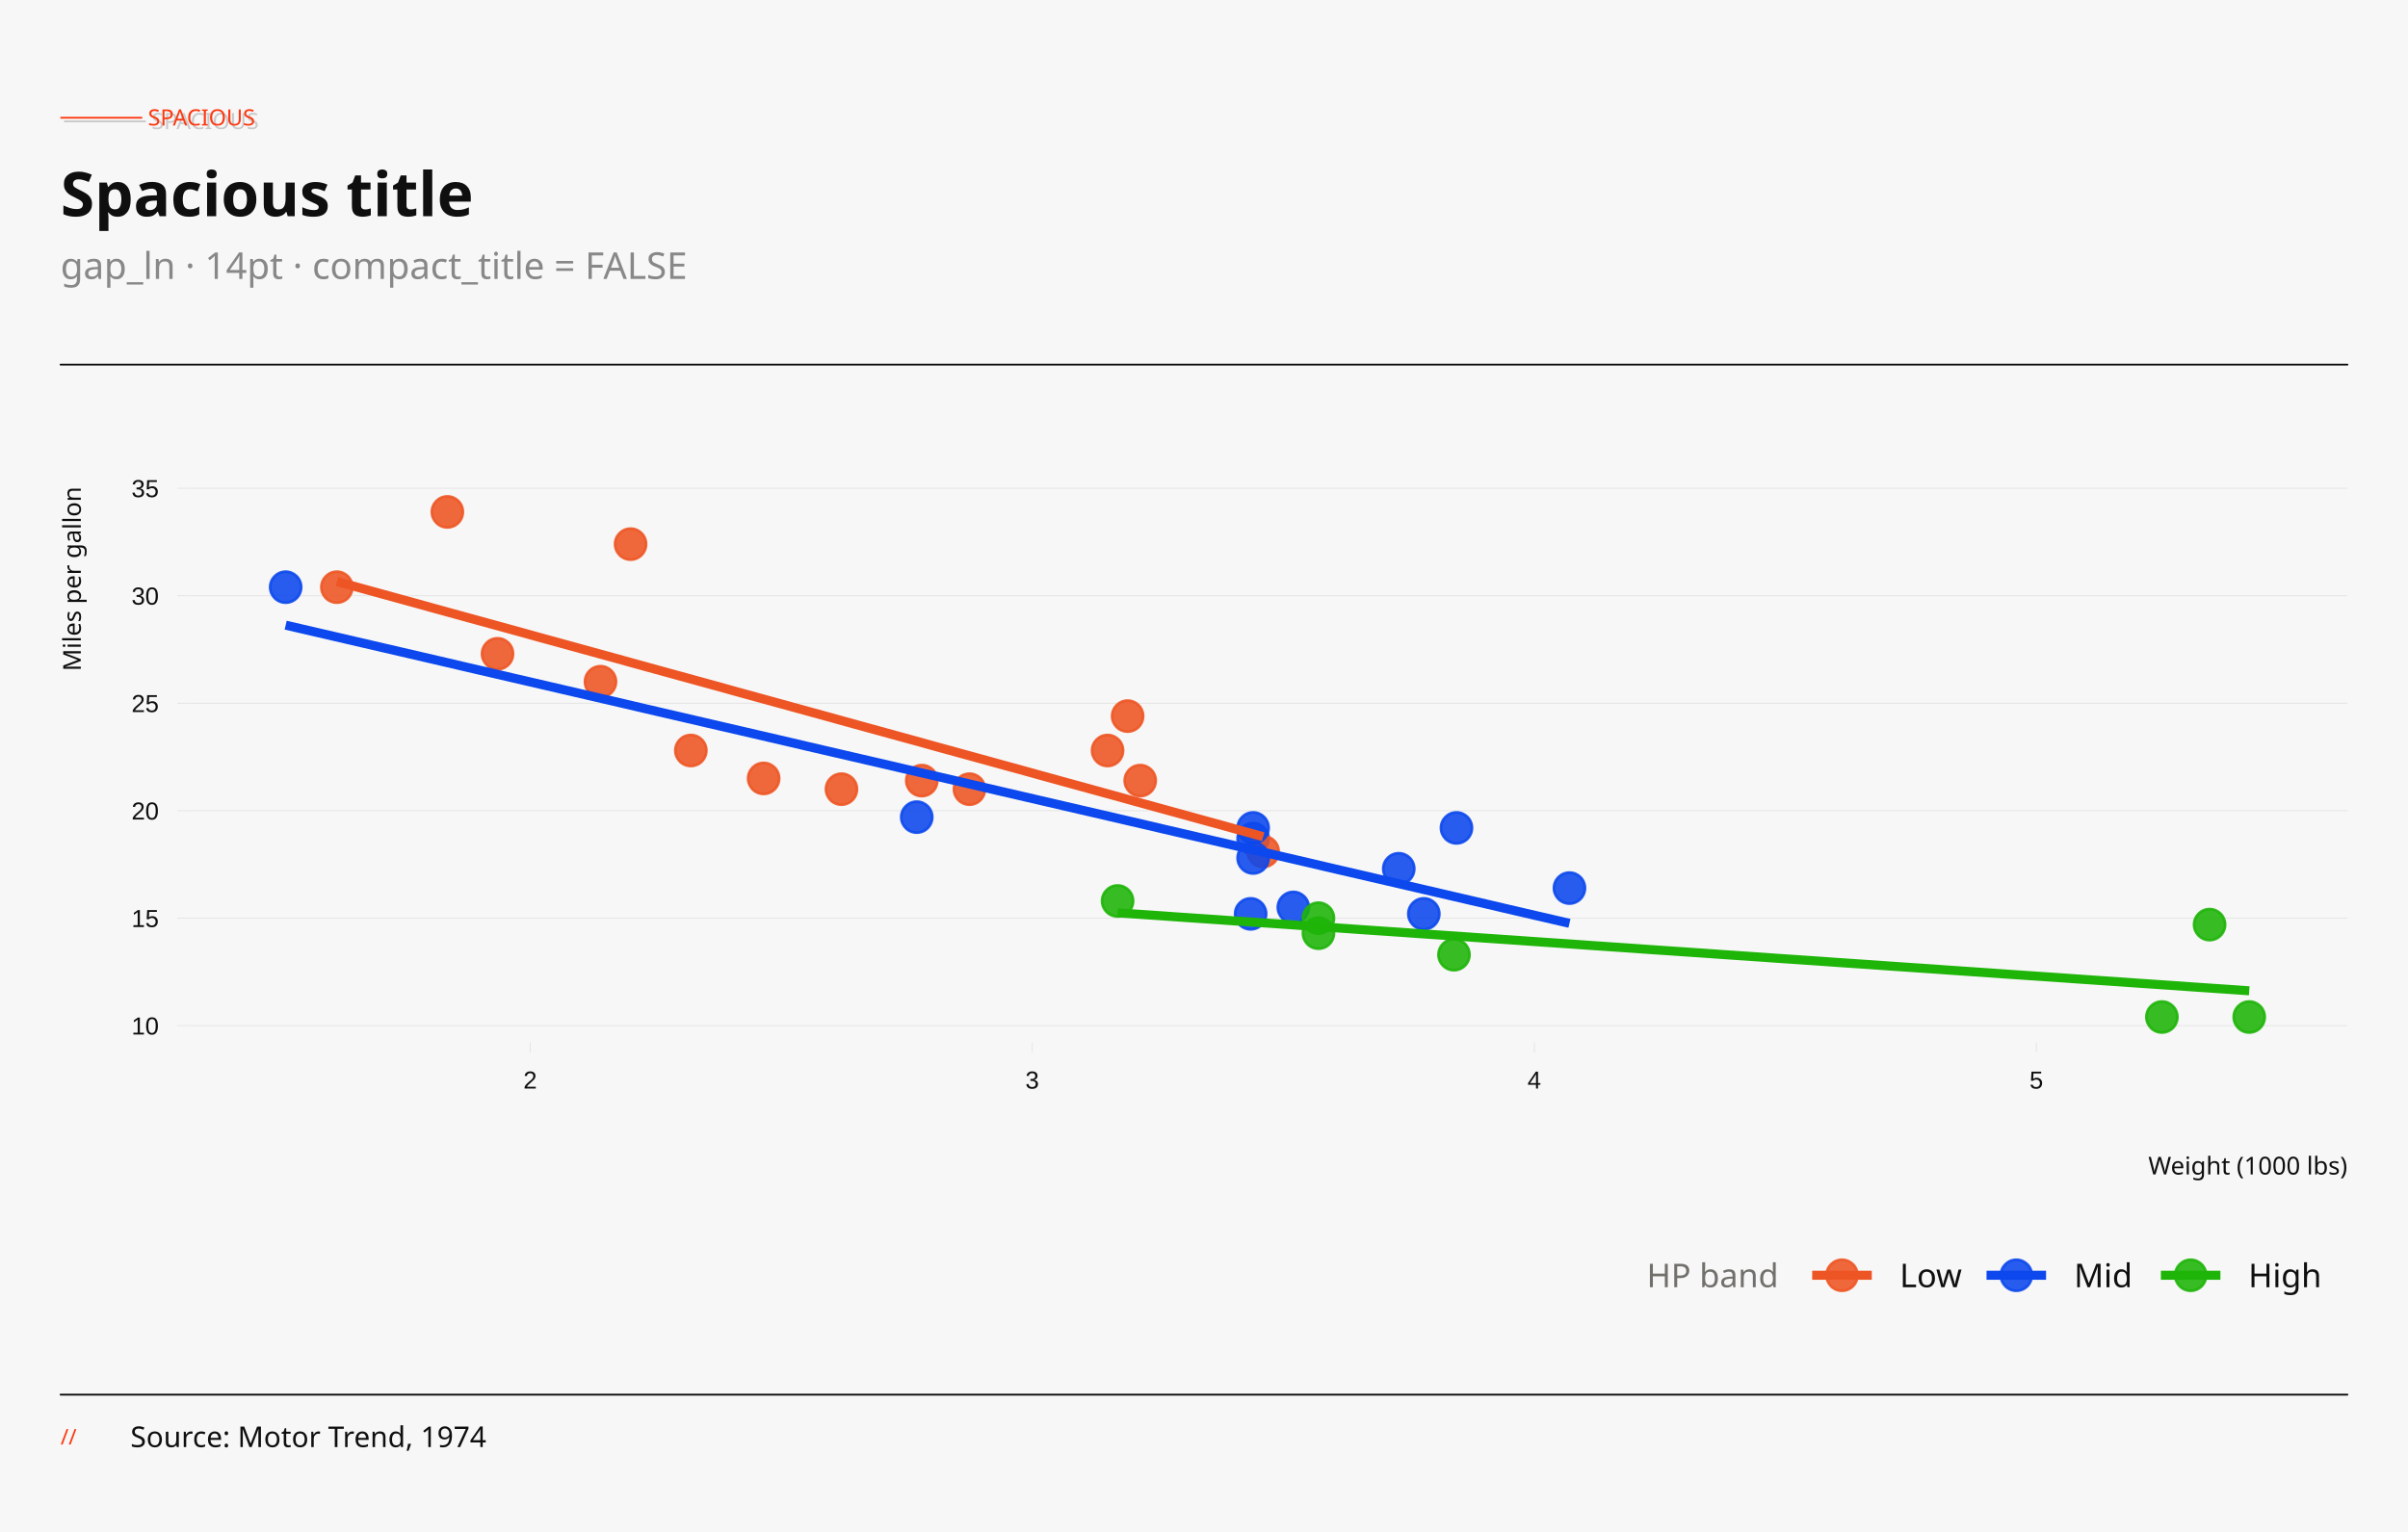
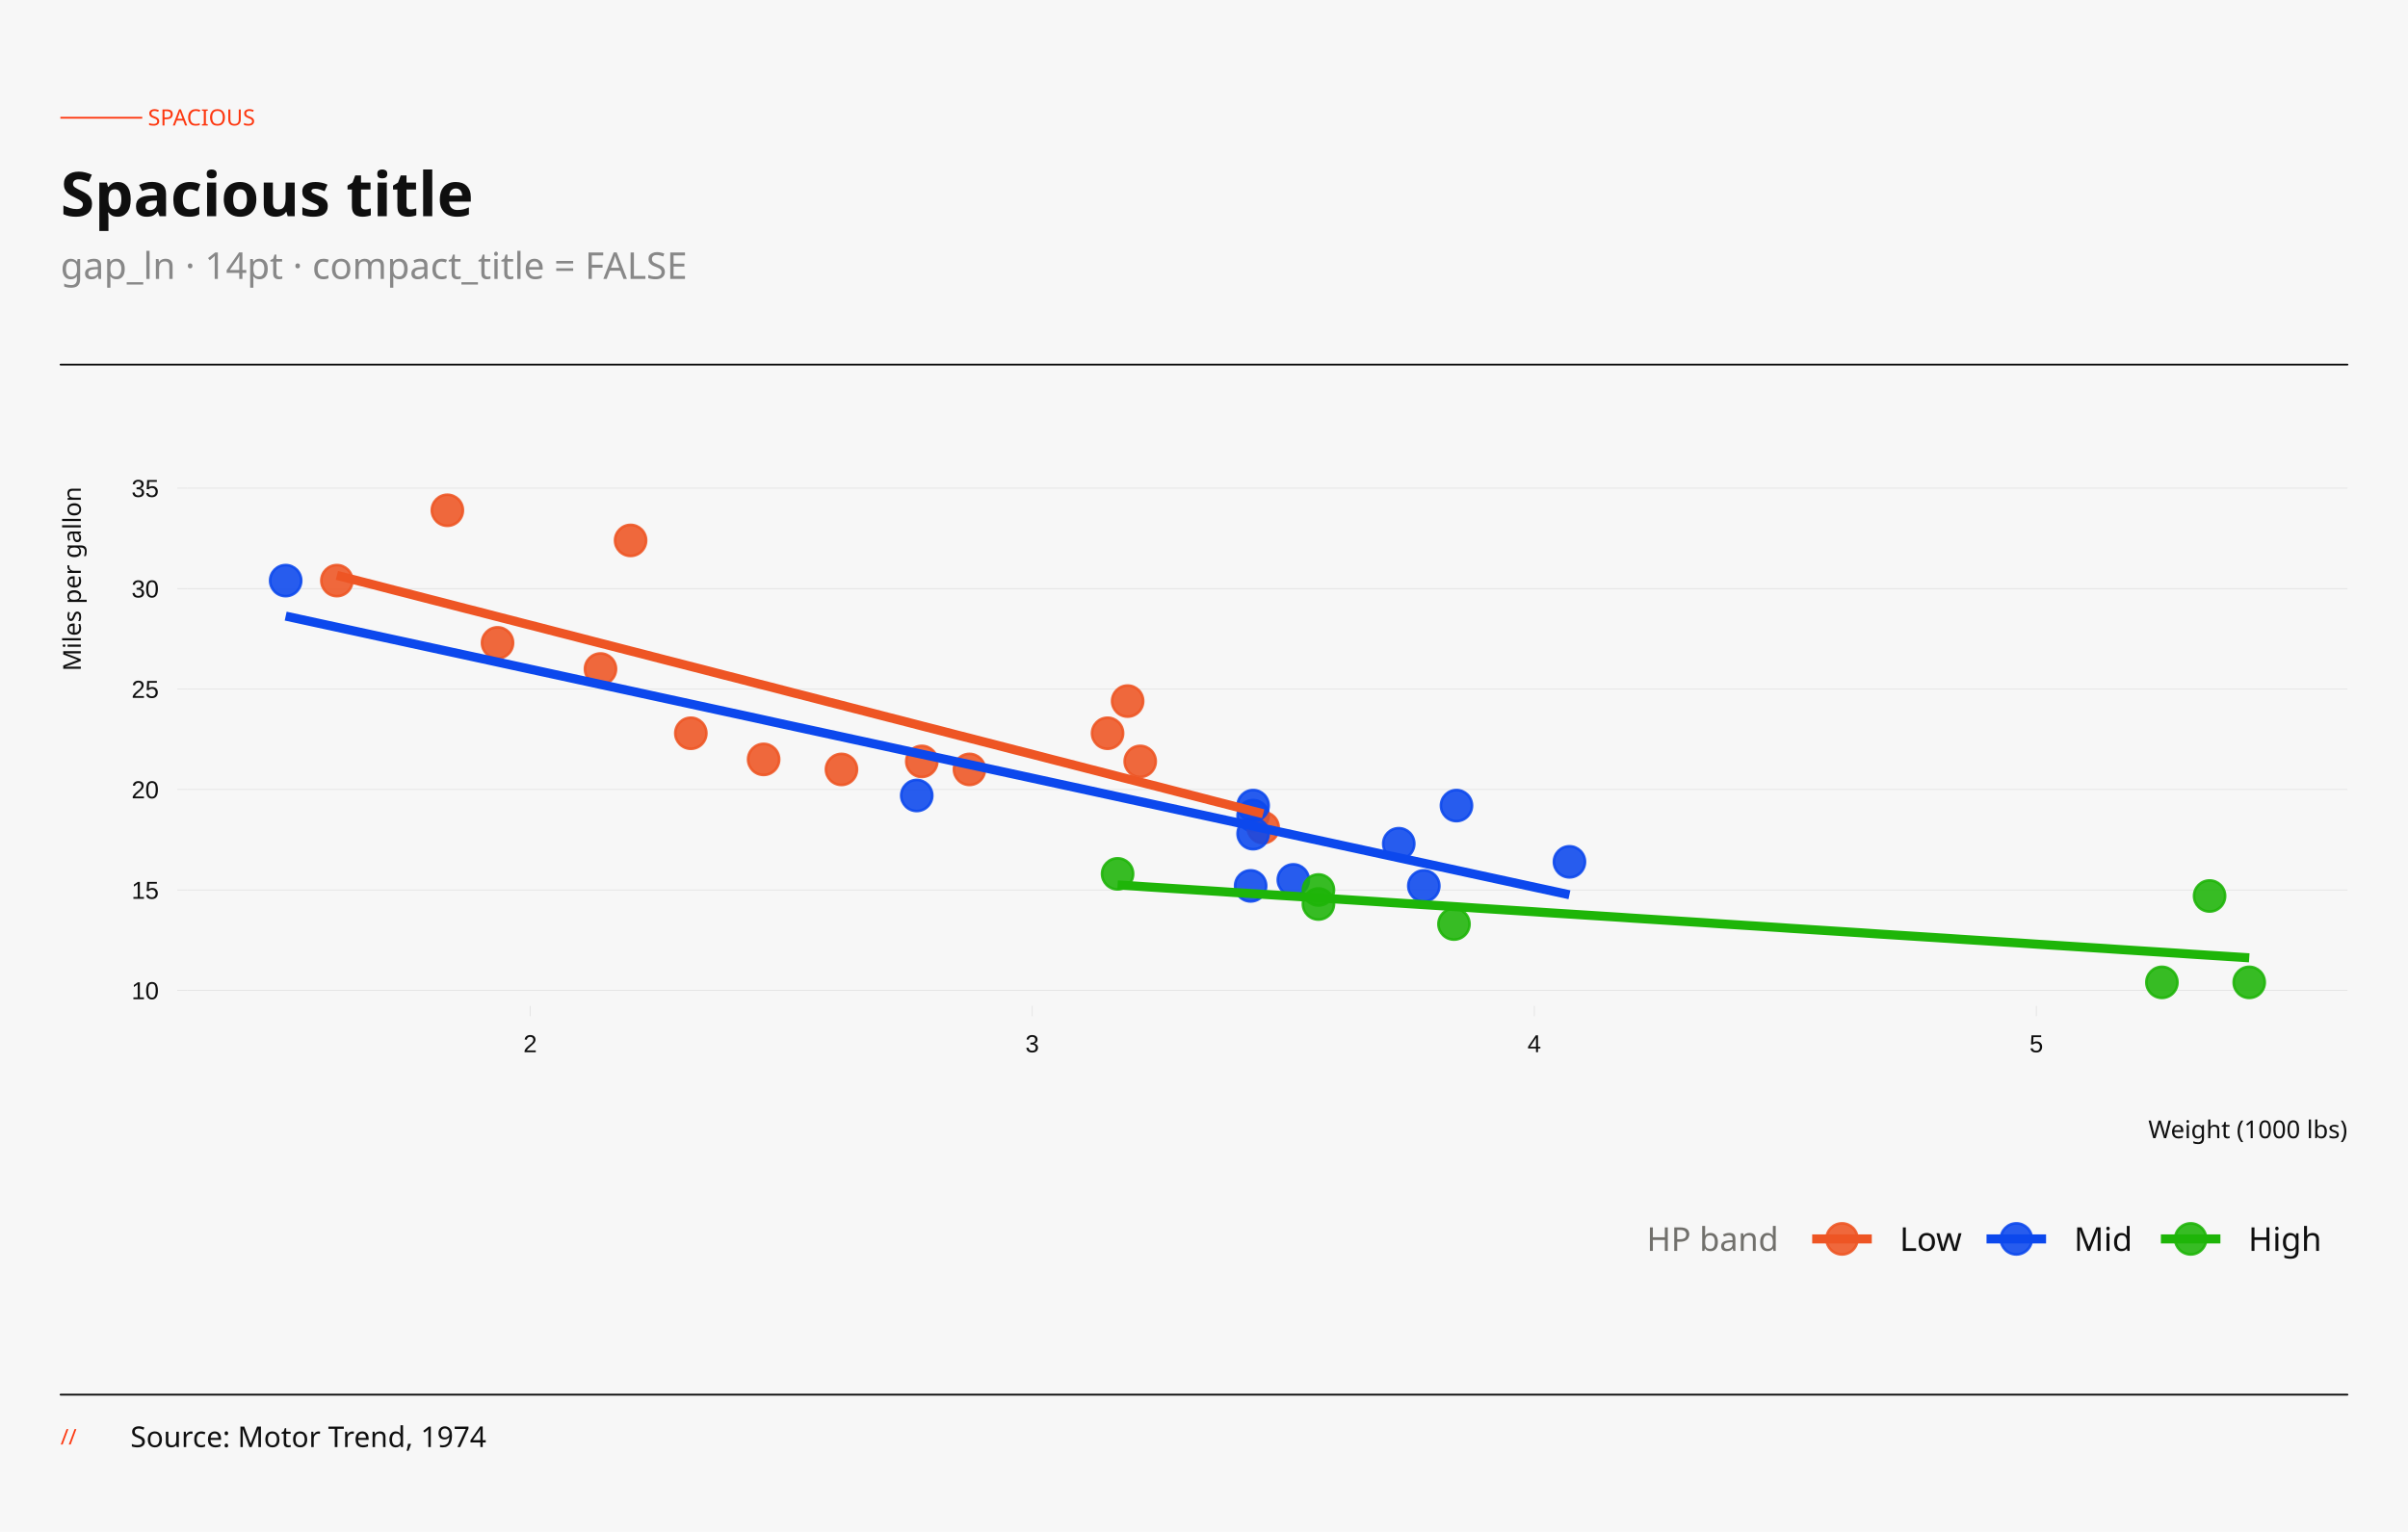
<svg xmlns="http://www.w3.org/2000/svg" width="396.00pt" height="252.00pt" viewBox="0 0 396.00 252.00">
  <g class="svglite">
    <defs>
      <style type="text/css">
    .svglite line, .svglite polyline, .svglite polygon, .svglite path, .svglite rect, .svglite circle {
      fill: none;
      stroke: #000000;
      stroke-linecap: round;
      stroke-linejoin: round;
      stroke-miterlimit: 10.00;
    }
    .svglite text {
      white-space: pre;
    }
    .svglite g.glyphgroup path {
      fill: inherit;
      stroke: none;
    }
  </style>
    </defs>
    <rect width="100%" height="100%" style="stroke: none; fill: none;" />
    <defs>
      <clipPath id="cpMC4wMHwzOTYuMDB8MC4wMHwyNTIuMDA=">
        <rect x="0.00" y="0.00" width="396.00" height="252.00" />
      </clipPath>
    </defs>
    <g clip-path="url(#cpMC4wMHwzOTYuMDB8MC4wMHwyNTIuMDA=)">
      <rect x="-0" y="0.00" width="396.00" height="252.00" style="stroke-width: 0.65; stroke: none; fill: #F7F7F7;" />
    </g>
    <defs>
-       <clipPath id="cpMzAuODN8Mzg2LjA0fDgwLjA2fDE3MS40Ng==">
-         <rect x="30.83" y="80.06" width="355.20" height="91.40" />
+       <clipPath id="cpMzAuODN8Mzg2LjA0fDgwLjA2fDE2NS40OA==">
+         <rect x="30.83" y="80.06" width="355.20" height="85.42" />
      </clipPath>
    </defs>
-     <g clip-path="url(#cpMzAuODN8Mzg2LjA0fDgwLjA2fDE3MS40Ng==)">
-       <rect x="30.83" y="80.06" width="355.20" height="91.40" style="stroke-width: 0.65; stroke: none; fill: #F7F7F7;" />
-       <polyline points="30.83,168.72 386.04,168.72 " style="stroke-width: 0.15; stroke: #E4E4E4; stroke-linecap: butt;" />
-       <polyline points="30.83,151.04 386.04,151.04 " style="stroke-width: 0.15; stroke: #E4E4E4; stroke-linecap: butt;" />
-       <polyline points="30.83,133.36 386.04,133.36 " style="stroke-width: 0.15; stroke: #E4E4E4; stroke-linecap: butt;" />
-       <polyline points="30.83,115.68 386.04,115.68 " style="stroke-width: 0.15; stroke: #E4E4E4; stroke-linecap: butt;" />
-       <polyline points="30.83,98.00 386.04,98.00 " style="stroke-width: 0.15; stroke: #E4E4E4; stroke-linecap: butt;" />
-       <polyline points="30.83,80.32 386.04,80.32 " style="stroke-width: 0.15; stroke: #E4E4E4; stroke-linecap: butt;" />
-       <circle cx="138.38" cy="129.82" r="2.56" style="stroke-width: 0.43; stroke: #EE5524; stroke-opacity: 0.88; fill: #EE5524; fill-opacity: 0.88;" />
-       <circle cx="159.43" cy="129.82" r="2.56" style="stroke-width: 0.43; stroke: #EE5524; stroke-opacity: 0.88; fill: #EE5524; fill-opacity: 0.88;" />
-       <circle cx="113.61" cy="123.46" r="2.56" style="stroke-width: 0.43; stroke: #EE5524; stroke-opacity: 0.88; fill: #EE5524; fill-opacity: 0.88;" />
-       <circle cx="187.51" cy="128.41" r="2.56" style="stroke-width: 0.43; stroke: #EE5524; stroke-opacity: 0.88; fill: #EE5524; fill-opacity: 0.88;" />
-       <circle cx="206.08" cy="137.95" r="2.56" style="stroke-width: 0.43; stroke: #0C48ED; stroke-opacity: 0.88; fill: #0C48ED; fill-opacity: 0.88;" />
-       <circle cx="207.73" cy="140.08" r="2.56" style="stroke-width: 0.43; stroke: #EE5524; stroke-opacity: 0.88; fill: #EE5524; fill-opacity: 0.88;" />
-       <circle cx="216.82" cy="153.51" r="2.56" style="stroke-width: 0.43; stroke: #1EB508; stroke-opacity: 0.88; fill: #1EB508; fill-opacity: 0.88;" />
-       <circle cx="185.44" cy="117.80" r="2.56" style="stroke-width: 0.43; stroke: #EE5524; stroke-opacity: 0.88; fill: #EE5524; fill-opacity: 0.88;" />
-       <circle cx="182.14" cy="123.46" r="2.56" style="stroke-width: 0.43; stroke: #EE5524; stroke-opacity: 0.88; fill: #EE5524; fill-opacity: 0.88;" />
-       <circle cx="206.08" cy="136.19" r="2.56" style="stroke-width: 0.43; stroke: #0C48ED; stroke-opacity: 0.88; fill: #0C48ED; fill-opacity: 0.88;" />
-       <circle cx="206.08" cy="141.14" r="2.56" style="stroke-width: 0.43; stroke: #0C48ED; stroke-opacity: 0.88; fill: #0C48ED; fill-opacity: 0.88;" />
-       <circle cx="258.10" cy="146.09" r="2.56" style="stroke-width: 0.43; stroke: #0C48ED; stroke-opacity: 0.88; fill: #0C48ED; fill-opacity: 0.88;" />
-       <circle cx="230.03" cy="142.91" r="2.56" style="stroke-width: 0.43; stroke: #0C48ED; stroke-opacity: 0.88; fill: #0C48ED; fill-opacity: 0.88;" />
-       <circle cx="234.15" cy="150.33" r="2.56" style="stroke-width: 0.43; stroke: #0C48ED; stroke-opacity: 0.88; fill: #0C48ED; fill-opacity: 0.88;" />
-       <circle cx="355.53" cy="167.30" r="2.56" style="stroke-width: 0.43; stroke: #1EB508; stroke-opacity: 0.88; fill: #1EB508; fill-opacity: 0.88;" />
-       <circle cx="369.89" cy="167.30" r="2.56" style="stroke-width: 0.43; stroke: #1EB508; stroke-opacity: 0.88; fill: #1EB508; fill-opacity: 0.88;" />
-       <circle cx="363.37" cy="152.10" r="2.56" style="stroke-width: 0.43; stroke: #1EB508; stroke-opacity: 0.88; fill: #1EB508; fill-opacity: 0.88;" />
-       <circle cx="103.70" cy="89.51" r="2.56" style="stroke-width: 0.43; stroke: #EE5524; stroke-opacity: 0.88; fill: #EE5524; fill-opacity: 0.88;" />
-       <circle cx="55.40" cy="96.59" r="2.56" style="stroke-width: 0.43; stroke: #EE5524; stroke-opacity: 0.88; fill: #EE5524; fill-opacity: 0.88;" />
-       <circle cx="73.57" cy="84.21" r="2.56" style="stroke-width: 0.43; stroke: #EE5524; stroke-opacity: 0.88; fill: #EE5524; fill-opacity: 0.88;" />
-       <circle cx="125.58" cy="128.05" r="2.56" style="stroke-width: 0.43; stroke: #EE5524; stroke-opacity: 0.88; fill: #EE5524; fill-opacity: 0.88;" />
-       <circle cx="212.69" cy="149.27" r="2.56" style="stroke-width: 0.43; stroke: #0C48ED; stroke-opacity: 0.88; fill: #0C48ED; fill-opacity: 0.88;" />
-       <circle cx="205.67" cy="150.33" r="2.56" style="stroke-width: 0.43; stroke: #0C48ED; stroke-opacity: 0.88; fill: #0C48ED; fill-opacity: 0.88;" />
-       <circle cx="239.11" cy="157.05" r="2.56" style="stroke-width: 0.43; stroke: #1EB508; stroke-opacity: 0.88; fill: #1EB508; fill-opacity: 0.88;" />
-       <circle cx="239.52" cy="136.19" r="2.56" style="stroke-width: 0.43; stroke: #0C48ED; stroke-opacity: 0.88; fill: #0C48ED; fill-opacity: 0.88;" />
-       <circle cx="81.82" cy="107.55" r="2.56" style="stroke-width: 0.43; stroke: #EE5524; stroke-opacity: 0.88; fill: #EE5524; fill-opacity: 0.88;" />
-       <circle cx="98.75" cy="112.14" r="2.56" style="stroke-width: 0.43; stroke: #EE5524; stroke-opacity: 0.88; fill: #EE5524; fill-opacity: 0.88;" />
-       <circle cx="46.98" cy="96.59" r="2.56" style="stroke-width: 0.43; stroke: #0C48ED; stroke-opacity: 0.88; fill: #0C48ED; fill-opacity: 0.88;" />
-       <circle cx="183.79" cy="148.21" r="2.56" style="stroke-width: 0.43; stroke: #1EB508; stroke-opacity: 0.88; fill: #1EB508; fill-opacity: 0.88;" />
-       <circle cx="150.76" cy="134.42" r="2.56" style="stroke-width: 0.43; stroke: #0C48ED; stroke-opacity: 0.88; fill: #0C48ED; fill-opacity: 0.88;" />
-       <circle cx="216.82" cy="151.04" r="2.56" style="stroke-width: 0.43; stroke: #1EB508; stroke-opacity: 0.88; fill: #1EB508; fill-opacity: 0.88;" />
-       <circle cx="151.59" cy="128.41" r="2.56" style="stroke-width: 0.43; stroke: #EE5524; stroke-opacity: 0.88; fill: #EE5524; fill-opacity: 0.88;" />
-       <polyline points="55.40,95.67 57.33,96.20 59.26,96.73 61.19,97.26 63.11,97.79 65.04,98.32 66.97,98.85 68.90,99.38 70.83,99.92 72.76,100.45 74.68,100.98 76.61,101.51 78.54,102.04 80.47,102.57 82.40,103.10 84.32,103.63 86.25,104.16 88.18,104.70 90.11,105.23 92.04,105.76 93.97,106.29 95.89,106.82 97.82,107.35 99.75,107.88 101.68,108.41 103.61,108.95 105.54,109.48 107.46,110.01 109.39,110.54 111.32,111.07 113.25,111.60 115.18,112.13 117.11,112.66 119.03,113.19 120.96,113.73 122.89,114.26 124.82,114.79 126.75,115.32 128.67,115.85 130.60,116.38 132.53,116.91 134.46,117.44 136.39,117.97 138.32,118.51 140.24,119.04 142.17,119.57 144.10,120.10 146.03,120.63 147.96,121.16 149.89,121.69 151.81,122.22 153.74,122.76 155.67,123.29 157.60,123.82 159.53,124.35 161.46,124.88 163.38,125.41 165.31,125.94 167.24,126.47 169.17,127.00 171.10,127.54 173.02,128.07 174.95,128.60 176.88,129.13 178.81,129.66 180.74,130.19 182.67,130.72 184.59,131.25 186.52,131.79 188.45,132.32 190.38,132.85 192.31,133.38 194.24,133.91 196.16,134.44 198.09,134.97 200.02,135.50 201.95,136.03 203.88,136.57 205.81,137.10 207.73,137.63 " style="stroke-width: 1.49; stroke: #EE5524; stroke-linecap: butt;" />
-       <polyline points="46.98,102.84 49.65,103.46 52.32,104.08 55.00,104.70 57.67,105.32 60.34,105.94 63.01,106.56 65.69,107.18 68.36,107.80 71.03,108.42 73.70,109.04 76.38,109.67 79.05,110.29 81.72,110.91 84.39,111.53 87.07,112.15 89.74,112.77 92.41,113.39 95.08,114.01 97.75,114.63 100.43,115.25 103.10,115.87 105.77,116.50 108.44,117.12 111.12,117.74 113.79,118.36 116.46,118.98 119.13,119.60 121.81,120.22 124.48,120.84 127.15,121.46 129.82,122.08 132.50,122.71 135.17,123.33 137.84,123.95 140.51,124.57 143.19,125.19 145.86,125.81 148.53,126.43 151.20,127.05 153.88,127.67 156.55,128.29 159.22,128.91 161.89,129.54 164.56,130.16 167.24,130.78 169.91,131.40 172.58,132.02 175.25,132.64 177.93,133.26 180.60,133.88 183.27,134.50 185.94,135.12 188.62,135.74 191.29,136.37 193.96,136.99 196.63,137.61 199.31,138.23 201.98,138.85 204.65,139.47 207.32,140.09 210.00,140.71 212.67,141.33 215.34,141.95 218.01,142.58 220.68,143.20 223.36,143.82 226.03,144.44 228.70,145.06 231.37,145.68 234.05,146.30 236.72,146.92 239.39,147.54 242.06,148.16 244.74,148.78 247.41,149.41 250.08,150.03 252.75,150.65 255.43,151.27 258.10,151.89 " style="stroke-width: 1.49; stroke: #0C48ED; stroke-linecap: butt;" />
-       <polyline points="183.79,150.16 186.15,150.32 188.50,150.48 190.86,150.64 193.21,150.81 195.57,150.97 197.92,151.13 200.28,151.29 202.64,151.46 204.99,151.62 207.35,151.78 209.70,151.94 212.06,152.10 214.41,152.27 216.77,152.43 219.13,152.59 221.48,152.75 223.84,152.92 226.19,153.08 228.55,153.24 230.90,153.40 233.26,153.57 235.62,153.73 237.97,153.89 240.33,154.05 242.68,154.22 245.04,154.38 247.39,154.54 249.75,154.70 252.11,154.87 254.46,155.03 256.82,155.19 259.17,155.35 261.53,155.52 263.88,155.68 266.24,155.84 268.60,156.00 270.95,156.17 273.31,156.33 275.66,156.49 278.02,156.65 280.37,156.81 282.73,156.98 285.09,157.14 287.44,157.30 289.80,157.46 292.15,157.63 294.51,157.79 296.86,157.95 299.22,158.11 301.58,158.28 303.93,158.44 306.29,158.60 308.64,158.76 311.00,158.93 313.35,159.09 315.71,159.25 318.07,159.41 320.42,159.58 322.78,159.74 325.13,159.90 327.49,160.06 329.84,160.23 332.20,160.39 334.56,160.55 336.91,160.71 339.27,160.87 341.62,161.04 343.98,161.20 346.33,161.36 348.69,161.52 351.05,161.69 353.40,161.85 355.76,162.01 358.11,162.17 360.47,162.34 362.82,162.50 365.18,162.66 367.54,162.82 369.89,162.99 " style="stroke-width: 1.49; stroke: #1EB508; stroke-linecap: butt;" />
+     <g clip-path="url(#cpMzAuODN8Mzg2LjA0fDgwLjA2fDE2NS40OA==)">
+       <rect x="30.83" y="80.06" width="355.20" height="85.42" style="stroke-width: 0.65; stroke: none; fill: #F7F7F7;" />
+       <polyline points="30.83,162.92 386.04,162.92 " style="stroke-width: 0.15; stroke: #E4E4E4; stroke-linecap: butt;" />
+       <polyline points="30.83,146.40 386.04,146.40 " style="stroke-width: 0.15; stroke: #E4E4E4; stroke-linecap: butt;" />
+       <polyline points="30.83,129.87 386.04,129.87 " style="stroke-width: 0.15; stroke: #E4E4E4; stroke-linecap: butt;" />
+       <polyline points="30.83,113.35 386.04,113.35 " style="stroke-width: 0.15; stroke: #E4E4E4; stroke-linecap: butt;" />
+       <polyline points="30.83,96.83 386.04,96.83 " style="stroke-width: 0.15; stroke: #E4E4E4; stroke-linecap: butt;" />
+       <polyline points="30.83,80.30 386.04,80.30 " style="stroke-width: 0.15; stroke: #E4E4E4; stroke-linecap: butt;" />
+       <circle cx="138.38" cy="126.57" r="2.56" style="stroke-width: 0.43; stroke: #EE5524; stroke-opacity: 0.88; fill: #EE5524; fill-opacity: 0.88;" />
+       <circle cx="159.43" cy="126.57" r="2.56" style="stroke-width: 0.43; stroke: #EE5524; stroke-opacity: 0.88; fill: #EE5524; fill-opacity: 0.88;" />
+       <circle cx="113.61" cy="120.62" r="2.56" style="stroke-width: 0.43; stroke: #EE5524; stroke-opacity: 0.88; fill: #EE5524; fill-opacity: 0.88;" />
+       <circle cx="187.51" cy="125.25" r="2.56" style="stroke-width: 0.43; stroke: #EE5524; stroke-opacity: 0.88; fill: #EE5524; fill-opacity: 0.88;" />
+       <circle cx="206.08" cy="134.17" r="2.56" style="stroke-width: 0.43; stroke: #0C48ED; stroke-opacity: 0.88; fill: #0C48ED; fill-opacity: 0.88;" />
+       <circle cx="207.73" cy="136.15" r="2.56" style="stroke-width: 0.43; stroke: #EE5524; stroke-opacity: 0.88; fill: #EE5524; fill-opacity: 0.88;" />
+       <circle cx="216.82" cy="148.71" r="2.56" style="stroke-width: 0.43; stroke: #1EB508; stroke-opacity: 0.88; fill: #1EB508; fill-opacity: 0.88;" />
+       <circle cx="185.44" cy="115.33" r="2.56" style="stroke-width: 0.43; stroke: #EE5524; stroke-opacity: 0.88; fill: #EE5524; fill-opacity: 0.88;" />
+       <circle cx="182.14" cy="120.62" r="2.56" style="stroke-width: 0.43; stroke: #EE5524; stroke-opacity: 0.88; fill: #EE5524; fill-opacity: 0.88;" />
+       <circle cx="206.08" cy="132.52" r="2.56" style="stroke-width: 0.43; stroke: #0C48ED; stroke-opacity: 0.88; fill: #0C48ED; fill-opacity: 0.88;" />
+       <circle cx="206.08" cy="137.14" r="2.56" style="stroke-width: 0.43; stroke: #0C48ED; stroke-opacity: 0.88; fill: #0C48ED; fill-opacity: 0.88;" />
+       <circle cx="258.10" cy="141.77" r="2.56" style="stroke-width: 0.43; stroke: #0C48ED; stroke-opacity: 0.88; fill: #0C48ED; fill-opacity: 0.88;" />
+       <circle cx="230.03" cy="138.79" r="2.56" style="stroke-width: 0.43; stroke: #0C48ED; stroke-opacity: 0.88; fill: #0C48ED; fill-opacity: 0.88;" />
+       <circle cx="234.15" cy="145.73" r="2.56" style="stroke-width: 0.43; stroke: #0C48ED; stroke-opacity: 0.88; fill: #0C48ED; fill-opacity: 0.88;" />
+       <circle cx="355.53" cy="161.60" r="2.56" style="stroke-width: 0.43; stroke: #1EB508; stroke-opacity: 0.88; fill: #1EB508; fill-opacity: 0.88;" />
+       <circle cx="369.89" cy="161.60" r="2.56" style="stroke-width: 0.43; stroke: #1EB508; stroke-opacity: 0.88; fill: #1EB508; fill-opacity: 0.88;" />
+       <circle cx="363.37" cy="147.39" r="2.56" style="stroke-width: 0.43; stroke: #1EB508; stroke-opacity: 0.88; fill: #1EB508; fill-opacity: 0.88;" />
+       <circle cx="103.70" cy="88.90" r="2.56" style="stroke-width: 0.43; stroke: #EE5524; stroke-opacity: 0.88; fill: #EE5524; fill-opacity: 0.88;" />
+       <circle cx="55.40" cy="95.51" r="2.56" style="stroke-width: 0.43; stroke: #EE5524; stroke-opacity: 0.88; fill: #EE5524; fill-opacity: 0.88;" />
+       <circle cx="73.57" cy="83.94" r="2.56" style="stroke-width: 0.43; stroke: #EE5524; stroke-opacity: 0.88; fill: #EE5524; fill-opacity: 0.88;" />
+       <circle cx="125.58" cy="124.92" r="2.56" style="stroke-width: 0.43; stroke: #EE5524; stroke-opacity: 0.88; fill: #EE5524; fill-opacity: 0.88;" />
+       <circle cx="212.69" cy="144.74" r="2.56" style="stroke-width: 0.43; stroke: #0C48ED; stroke-opacity: 0.88; fill: #0C48ED; fill-opacity: 0.88;" />
+       <circle cx="205.67" cy="145.73" r="2.56" style="stroke-width: 0.43; stroke: #0C48ED; stroke-opacity: 0.88; fill: #0C48ED; fill-opacity: 0.88;" />
+       <circle cx="239.11" cy="152.01" r="2.56" style="stroke-width: 0.43; stroke: #1EB508; stroke-opacity: 0.88; fill: #1EB508; fill-opacity: 0.88;" />
+       <circle cx="239.52" cy="132.52" r="2.56" style="stroke-width: 0.43; stroke: #0C48ED; stroke-opacity: 0.88; fill: #0C48ED; fill-opacity: 0.88;" />
+       <circle cx="81.82" cy="105.75" r="2.56" style="stroke-width: 0.43; stroke: #EE5524; stroke-opacity: 0.88; fill: #EE5524; fill-opacity: 0.88;" />
+       <circle cx="98.75" cy="110.05" r="2.56" style="stroke-width: 0.43; stroke: #EE5524; stroke-opacity: 0.88; fill: #EE5524; fill-opacity: 0.88;" />
+       <circle cx="46.98" cy="95.51" r="2.56" style="stroke-width: 0.43; stroke: #0C48ED; stroke-opacity: 0.88; fill: #0C48ED; fill-opacity: 0.88;" />
+       <circle cx="183.79" cy="143.75" r="2.56" style="stroke-width: 0.43; stroke: #1EB508; stroke-opacity: 0.88; fill: #1EB508; fill-opacity: 0.88;" />
+       <circle cx="150.76" cy="130.86" r="2.56" style="stroke-width: 0.43; stroke: #0C48ED; stroke-opacity: 0.88; fill: #0C48ED; fill-opacity: 0.88;" />
+       <circle cx="216.82" cy="146.40" r="2.56" style="stroke-width: 0.43; stroke: #1EB508; stroke-opacity: 0.88; fill: #1EB508; fill-opacity: 0.88;" />
+       <circle cx="151.59" cy="125.25" r="2.56" style="stroke-width: 0.43; stroke: #EE5524; stroke-opacity: 0.88; fill: #EE5524; fill-opacity: 0.88;" />
+       <polyline points="55.40,94.65 57.33,95.14 59.26,95.64 61.19,96.13 63.11,96.63 65.04,97.13 66.97,97.62 68.90,98.12 70.83,98.62 72.76,99.11 74.68,99.61 76.61,100.11 78.54,100.60 80.47,101.10 82.40,101.60 84.32,102.09 86.25,102.59 88.18,103.08 90.11,103.58 92.04,104.08 93.97,104.57 95.89,105.07 97.82,105.57 99.75,106.06 101.68,106.56 103.61,107.06 105.54,107.55 107.46,108.05 109.39,108.55 111.32,109.04 113.25,109.54 115.18,110.03 117.11,110.53 119.03,111.03 120.96,111.52 122.89,112.02 124.82,112.52 126.75,113.01 128.67,113.51 130.60,114.01 132.53,114.50 134.46,115.00 136.39,115.50 138.32,115.99 140.24,116.49 142.17,116.98 144.10,117.48 146.03,117.98 147.96,118.47 149.89,118.97 151.81,119.47 153.74,119.96 155.67,120.46 157.60,120.96 159.53,121.45 161.46,121.95 163.38,122.44 165.31,122.94 167.24,123.44 169.17,123.93 171.10,124.43 173.02,124.93 174.95,125.42 176.88,125.92 178.81,126.42 180.74,126.91 182.67,127.41 184.59,127.91 186.52,128.40 188.45,128.90 190.38,129.39 192.31,129.89 194.24,130.39 196.16,130.88 198.09,131.38 200.02,131.88 201.95,132.37 203.88,132.87 205.81,133.37 207.73,133.86 " style="stroke-width: 1.49; stroke: #EE5524; stroke-linecap: butt;" />
+       <polyline points="46.98,101.35 49.65,101.93 52.32,102.51 55.00,103.09 57.67,103.67 60.34,104.25 63.01,104.83 65.69,105.41 68.36,105.99 71.03,106.57 73.70,107.15 76.38,107.73 79.05,108.31 81.72,108.89 84.39,109.47 87.07,110.05 89.74,110.63 92.41,111.21 95.08,111.79 97.75,112.37 100.43,112.95 103.10,113.53 105.77,114.11 108.44,114.69 111.12,115.27 113.79,115.85 116.46,116.43 119.13,117.01 121.81,117.59 124.48,118.17 127.15,118.76 129.82,119.34 132.50,119.92 135.17,120.50 137.84,121.08 140.51,121.66 143.19,122.24 145.86,122.82 148.53,123.40 151.20,123.98 153.88,124.56 156.55,125.14 159.22,125.72 161.89,126.30 164.56,126.88 167.24,127.46 169.91,128.04 172.58,128.62 175.25,129.20 177.93,129.78 180.60,130.36 183.27,130.94 185.94,131.52 188.62,132.10 191.29,132.68 193.96,133.26 196.63,133.84 199.31,134.42 201.98,135.00 204.65,135.58 207.32,136.17 210.00,136.75 212.67,137.33 215.34,137.91 218.01,138.49 220.68,139.07 223.36,139.65 226.03,140.23 228.70,140.81 231.37,141.39 234.05,141.97 236.72,142.55 239.39,143.13 242.06,143.71 244.74,144.29 247.41,144.87 250.08,145.45 252.75,146.03 255.43,146.61 258.10,147.19 " style="stroke-width: 1.49; stroke: #0C48ED; stroke-linecap: butt;" />
+       <polyline points="183.79,145.57 186.15,145.72 188.50,145.88 190.86,146.03 193.21,146.18 195.57,146.33 197.92,146.48 200.28,146.63 202.64,146.79 204.99,146.94 207.35,147.09 209.70,147.24 212.06,147.39 214.41,147.54 216.77,147.70 219.13,147.85 221.48,148.00 223.84,148.15 226.19,148.30 228.55,148.46 230.90,148.61 233.26,148.76 235.62,148.91 237.97,149.06 240.33,149.21 242.68,149.37 245.04,149.52 247.39,149.67 249.75,149.82 252.11,149.97 254.46,150.13 256.82,150.28 259.17,150.43 261.53,150.58 263.88,150.73 266.24,150.88 268.60,151.04 270.95,151.19 273.31,151.34 275.66,151.49 278.02,151.64 280.37,151.79 282.73,151.95 285.09,152.10 287.44,152.25 289.80,152.40 292.15,152.55 294.51,152.71 296.86,152.86 299.22,153.01 301.58,153.16 303.93,153.31 306.29,153.46 308.64,153.62 311.00,153.77 313.35,153.92 315.71,154.07 318.07,154.22 320.42,154.37 322.78,154.53 325.13,154.68 327.49,154.83 329.84,154.98 332.20,155.13 334.56,155.29 336.91,155.44 339.27,155.59 341.62,155.74 343.98,155.89 346.33,156.04 348.69,156.20 351.05,156.35 353.40,156.50 355.76,156.65 358.11,156.80 360.47,156.96 362.82,157.11 365.18,157.26 367.54,157.41 369.89,157.56 " style="stroke-width: 1.49; stroke: #1EB508; stroke-linecap: butt;" />
    </g>
    <g clip-path="url(#cpMC4wMHwzOTYuMDB8MC4wMHwyNTIuMDA=)">
-       <text x="26.13" y="170.17" text-anchor="end" style="font-size: 4.05px;fill: #0F0F0F; font-family: &quot;Arial&quot;;" textLength="4.50px" lengthAdjust="spacingAndGlyphs">10</text>
-       <text x="26.13" y="152.49" text-anchor="end" style="font-size: 4.05px;fill: #0F0F0F; font-family: &quot;Arial&quot;;" textLength="4.50px" lengthAdjust="spacingAndGlyphs">15</text>
-       <text x="26.13" y="134.81" text-anchor="end" style="font-size: 4.05px;fill: #0F0F0F; font-family: &quot;Arial&quot;;" textLength="4.50px" lengthAdjust="spacingAndGlyphs">20</text>
-       <text x="26.13" y="117.13" text-anchor="end" style="font-size: 4.05px;fill: #0F0F0F; font-family: &quot;Arial&quot;;" textLength="4.50px" lengthAdjust="spacingAndGlyphs">25</text>
-       <text x="26.13" y="99.45" text-anchor="end" style="font-size: 4.05px;fill: #0F0F0F; font-family: &quot;Arial&quot;;" textLength="4.50px" lengthAdjust="spacingAndGlyphs">30</text>
-       <text x="26.13" y="81.77" text-anchor="end" style="font-size: 4.05px;fill: #0F0F0F; font-family: &quot;Arial&quot;;" textLength="4.50px" lengthAdjust="spacingAndGlyphs">35</text>
-       <polyline points="29.15,168.72 30.83,168.72 " style="stroke-width: 0.15; stroke: #E4E4E4; stroke-linecap: butt;" />
-       <polyline points="29.15,151.04 30.83,151.04 " style="stroke-width: 0.15; stroke: #E4E4E4; stroke-linecap: butt;" />
-       <polyline points="29.15,133.36 30.83,133.36 " style="stroke-width: 0.15; stroke: #E4E4E4; stroke-linecap: butt;" />
-       <polyline points="29.15,115.68 30.83,115.68 " style="stroke-width: 0.15; stroke: #E4E4E4; stroke-linecap: butt;" />
-       <polyline points="29.15,98.00 30.83,98.00 " style="stroke-width: 0.15; stroke: #E4E4E4; stroke-linecap: butt;" />
-       <polyline points="29.15,80.32 30.83,80.32 " style="stroke-width: 0.15; stroke: #E4E4E4; stroke-linecap: butt;" />
-       <polyline points="87.19,173.14 87.19,171.46 " style="stroke-width: 0.15; stroke: #E4E4E4; stroke-linecap: butt;" />
-       <polyline points="169.75,173.14 169.75,171.46 " style="stroke-width: 0.15; stroke: #E4E4E4; stroke-linecap: butt;" />
-       <polyline points="252.32,173.14 252.32,171.46 " style="stroke-width: 0.15; stroke: #E4E4E4; stroke-linecap: butt;" />
-       <polyline points="334.88,173.14 334.88,171.46 " style="stroke-width: 0.15; stroke: #E4E4E4; stroke-linecap: butt;" />
-       <text x="87.19" y="179.07" text-anchor="middle" style="font-size: 4.05px;fill: #0F0F0F; font-family: &quot;Arial&quot;;" textLength="2.25px" lengthAdjust="spacingAndGlyphs">2</text>
-       <text x="169.75" y="179.07" text-anchor="middle" style="font-size: 4.05px;fill: #0F0F0F; font-family: &quot;Arial&quot;;" textLength="2.25px" lengthAdjust="spacingAndGlyphs">3</text>
-       <text x="252.32" y="179.07" text-anchor="middle" style="font-size: 4.05px;fill: #0F0F0F; font-family: &quot;Arial&quot;;" textLength="2.25px" lengthAdjust="spacingAndGlyphs">4</text>
-       <text x="334.88" y="179.07" text-anchor="middle" style="font-size: 4.05px;fill: #0F0F0F; font-family: &quot;Arial&quot;;" textLength="2.25px" lengthAdjust="spacingAndGlyphs">5</text>
-       <text x="386.04" y="193.20" text-anchor="end" style="font-size: 4.05px; font-weight: 100;fill: #0F0F0F; font-family: &quot;JetBrains Mono&quot;;" textLength="41.17px" lengthAdjust="spacingAndGlyphs">Weight (1000 lbs)</text>
+       <text x="26.13" y="164.37" text-anchor="end" style="font-size: 4.05px;fill: #0F0F0F; font-family: &quot;Arial&quot;;" textLength="4.50px" lengthAdjust="spacingAndGlyphs">10</text>
+       <text x="26.13" y="147.85" text-anchor="end" style="font-size: 4.05px;fill: #0F0F0F; font-family: &quot;Arial&quot;;" textLength="4.50px" lengthAdjust="spacingAndGlyphs">15</text>
+       <text x="26.13" y="131.32" text-anchor="end" style="font-size: 4.05px;fill: #0F0F0F; font-family: &quot;Arial&quot;;" textLength="4.50px" lengthAdjust="spacingAndGlyphs">20</text>
+       <text x="26.13" y="114.80" text-anchor="end" style="font-size: 4.05px;fill: #0F0F0F; font-family: &quot;Arial&quot;;" textLength="4.50px" lengthAdjust="spacingAndGlyphs">25</text>
+       <text x="26.13" y="98.28" text-anchor="end" style="font-size: 4.05px;fill: #0F0F0F; font-family: &quot;Arial&quot;;" textLength="4.50px" lengthAdjust="spacingAndGlyphs">30</text>
+       <text x="26.13" y="81.75" text-anchor="end" style="font-size: 4.05px;fill: #0F0F0F; font-family: &quot;Arial&quot;;" textLength="4.50px" lengthAdjust="spacingAndGlyphs">35</text>
+       <polyline points="29.15,162.92 30.83,162.92 " style="stroke-width: 0.15; stroke: #E4E4E4; stroke-linecap: butt;" />
+       <polyline points="29.15,146.40 30.83,146.40 " style="stroke-width: 0.15; stroke: #E4E4E4; stroke-linecap: butt;" />
+       <polyline points="29.15,129.87 30.83,129.87 " style="stroke-width: 0.15; stroke: #E4E4E4; stroke-linecap: butt;" />
+       <polyline points="29.15,113.35 30.83,113.35 " style="stroke-width: 0.15; stroke: #E4E4E4; stroke-linecap: butt;" />
+       <polyline points="29.15,96.83 30.83,96.83 " style="stroke-width: 0.15; stroke: #E4E4E4; stroke-linecap: butt;" />
+       <polyline points="29.15,80.30 30.83,80.30 " style="stroke-width: 0.15; stroke: #E4E4E4; stroke-linecap: butt;" />
+       <polyline points="87.19,167.16 87.19,165.48 " style="stroke-width: 0.15; stroke: #E4E4E4; stroke-linecap: butt;" />
+       <polyline points="169.75,167.16 169.75,165.48 " style="stroke-width: 0.15; stroke: #E4E4E4; stroke-linecap: butt;" />
+       <polyline points="252.32,167.16 252.32,165.48 " style="stroke-width: 0.15; stroke: #E4E4E4; stroke-linecap: butt;" />
+       <polyline points="334.88,167.16 334.88,165.48 " style="stroke-width: 0.15; stroke: #E4E4E4; stroke-linecap: butt;" />
+       <text x="87.19" y="173.09" text-anchor="middle" style="font-size: 4.05px;fill: #0F0F0F; font-family: &quot;Arial&quot;;" textLength="2.25px" lengthAdjust="spacingAndGlyphs">2</text>
+       <text x="169.75" y="173.09" text-anchor="middle" style="font-size: 4.05px;fill: #0F0F0F; font-family: &quot;Arial&quot;;" textLength="2.25px" lengthAdjust="spacingAndGlyphs">3</text>
+       <text x="252.32" y="173.09" text-anchor="middle" style="font-size: 4.05px;fill: #0F0F0F; font-family: &quot;Arial&quot;;" textLength="2.25px" lengthAdjust="spacingAndGlyphs">4</text>
+       <text x="334.88" y="173.09" text-anchor="middle" style="font-size: 4.05px;fill: #0F0F0F; font-family: &quot;Arial&quot;;" textLength="2.25px" lengthAdjust="spacingAndGlyphs">5</text>
+       <text x="386.04" y="187.23" text-anchor="end" style="font-size: 4.05px; font-weight: 100;fill: #0F0F0F; font-family: &quot;JetBrains Mono&quot;;" textLength="41.17px" lengthAdjust="spacingAndGlyphs">Weight (1000 lbs)</text>
      <text transform="translate(13.29,80.06) rotate(-90)" text-anchor="end" style="font-size: 4.05px; font-weight: 100;fill: #0F0F0F; font-family: &quot;JetBrains Mono&quot;;" textLength="38.75px" lengthAdjust="spacingAndGlyphs">Miles per gallon</text>
-       <rect x="267.43" y="200.30" width="118.60" height="18.96" style="stroke-width: 0.75; stroke: none;" />
-       <rect x="267.43" y="200.30" width="118.60" height="18.96" style="stroke-width: 0.65; stroke: none; fill: #F7F7F7;" />
-       <text x="270.80" y="211.75" style="font-size: 5.40px;fill: #71706C; font-family: &quot;JetBrains Mono&quot;;" textLength="22.64px" lengthAdjust="spacingAndGlyphs">HP band</text>
-       <rect x="296.80" y="203.66" width="12.24" height="12.24" style="stroke-width: 0.65; stroke: none; fill: #F7F7F7;" />
-       <circle cx="302.92" cy="209.78" r="2.56" style="stroke-width: 0.43; stroke: #EE5524; stroke-opacity: 0.88; fill: #EE5524; fill-opacity: 0.88;" />
-       <line x1="298.02" y1="209.78" x2="307.82" y2="209.78" style="stroke-width: 1.49; stroke: #EE5524; stroke-linecap: butt;" />
-       <rect x="325.47" y="203.66" width="12.24" height="12.24" style="stroke-width: 0.65; stroke: none; fill: #F7F7F7;" />
-       <circle cx="331.59" cy="209.78" r="2.56" style="stroke-width: 0.43; stroke: #0C48ED; stroke-opacity: 0.88; fill: #0C48ED; fill-opacity: 0.88;" />
-       <line x1="326.69" y1="209.78" x2="336.48" y2="209.78" style="stroke-width: 1.49; stroke: #0C48ED; stroke-linecap: butt;" />
-       <rect x="354.14" y="203.66" width="12.24" height="12.24" style="stroke-width: 0.65; stroke: none; fill: #F7F7F7;" />
-       <circle cx="360.26" cy="209.78" r="2.56" style="stroke-width: 0.43; stroke: #1EB508; stroke-opacity: 0.88; fill: #1EB508; fill-opacity: 0.88;" />
-       <line x1="355.36" y1="209.78" x2="365.15" y2="209.78" style="stroke-width: 1.49; stroke: #1EB508; stroke-linecap: butt;" />
-       <text x="312.40" y="211.75" style="font-size: 5.40px;fill: #0F0F0F; font-family: &quot;JetBrains Mono&quot;;" textLength="9.70px" lengthAdjust="spacingAndGlyphs">Low</text>
-       <text x="341.07" y="211.75" style="font-size: 5.40px;fill: #0F0F0F; font-family: &quot;JetBrains Mono&quot;;" textLength="9.70px" lengthAdjust="spacingAndGlyphs">Mid</text>
-       <text x="369.74" y="211.75" style="font-size: 5.40px;fill: #0F0F0F; font-family: &quot;JetBrains Mono&quot;;" textLength="12.94px" lengthAdjust="spacingAndGlyphs">High</text>
+       <rect x="267.43" y="194.32" width="118.60" height="18.96" style="stroke-width: 0.75; stroke: none;" />
+       <rect x="267.43" y="194.32" width="118.60" height="18.96" style="stroke-width: 0.65; stroke: none; fill: #F7F7F7;" />
+       <text x="270.80" y="205.77" style="font-size: 5.40px;fill: #71706C; font-family: &quot;JetBrains Mono&quot;;" textLength="22.64px" lengthAdjust="spacingAndGlyphs">HP band</text>
+       <rect x="296.80" y="197.68" width="12.24" height="12.24" style="stroke-width: 0.65; stroke: none; fill: #F7F7F7;" />
+       <circle cx="302.92" cy="203.80" r="2.56" style="stroke-width: 0.43; stroke: #EE5524; stroke-opacity: 0.88; fill: #EE5524; fill-opacity: 0.88;" />
+       <line x1="298.02" y1="203.80" x2="307.82" y2="203.80" style="stroke-width: 1.49; stroke: #EE5524; stroke-linecap: butt;" />
+       <rect x="325.47" y="197.68" width="12.24" height="12.24" style="stroke-width: 0.65; stroke: none; fill: #F7F7F7;" />
+       <circle cx="331.59" cy="203.80" r="2.56" style="stroke-width: 0.43; stroke: #0C48ED; stroke-opacity: 0.88; fill: #0C48ED; fill-opacity: 0.88;" />
+       <line x1="326.69" y1="203.80" x2="336.48" y2="203.80" style="stroke-width: 1.49; stroke: #0C48ED; stroke-linecap: butt;" />
+       <rect x="354.14" y="197.68" width="12.24" height="12.24" style="stroke-width: 0.65; stroke: none; fill: #F7F7F7;" />
+       <circle cx="360.26" cy="203.80" r="2.56" style="stroke-width: 0.43; stroke: #1EB508; stroke-opacity: 0.88; fill: #1EB508; fill-opacity: 0.88;" />
+       <line x1="355.36" y1="203.80" x2="365.15" y2="203.80" style="stroke-width: 1.49; stroke: #1EB508; stroke-linecap: butt;" />
+       <text x="312.40" y="205.77" style="font-size: 5.40px;fill: #0F0F0F; font-family: &quot;JetBrains Mono&quot;;" textLength="9.70px" lengthAdjust="spacingAndGlyphs">Low</text>
+       <text x="341.07" y="205.77" style="font-size: 5.40px;fill: #0F0F0F; font-family: &quot;JetBrains Mono&quot;;" textLength="9.70px" lengthAdjust="spacingAndGlyphs">Mid</text>
+       <text x="369.74" y="205.77" style="font-size: 5.40px;fill: #0F0F0F; font-family: &quot;JetBrains Mono&quot;;" textLength="12.94px" lengthAdjust="spacingAndGlyphs">High</text>
      <text x="9.96" y="45.88" style="font-size: 6.08px;fill: #888888; font-family: &quot;Satoshi&quot;;" textLength="102.75px" lengthAdjust="spacingAndGlyphs">gap_ln · 14pt  ·  compact_title = FALSE</text>
      <polyline points="9.96,59.98 386.04,59.98 " style="stroke-width: 0.30; stroke: #0F0F0F;" />
      <text x="9.96" y="35.56" style="font-size: 10.12px; font-weight: 600;fill: #0F0F0F; font-family: &quot;Archivo&quot;;" textLength="63.06px" lengthAdjust="spacingAndGlyphs">Spacious title</text>
-       <text x="10.56" y="21.24" style="font-size: 3.71px;fill: #0F0F0F; fill-opacity: 0.20; font-family: &quot;JetBrains Mono&quot;;" textLength="33.28px" lengthAdjust="spacingAndGlyphs">────── SPACIOUS</text>
      <text x="9.96" y="20.64" style="font-size: 3.71px;fill: #FD3810; font-family: &quot;JetBrains Mono&quot;;" textLength="33.28px" lengthAdjust="spacingAndGlyphs">────── SPACIOUS</text>
      <text x="9.96" y="237.62" style="font-size: 3.54px; font-weight: 100;fill: #FD3810; font-family: &quot;JetBrains Mono&quot;;" textLength="8.50px" lengthAdjust="spacingAndGlyphs">//  </text>
      <text x="21.45" y="238.05" style="font-size: 4.72px; font-weight: 100;fill: #0F0F0F; font-family: &quot;JetBrains Mono&quot;;" textLength="70.70px" lengthAdjust="spacingAndGlyphs">Source: Motor Trend, 1974</text>
      <polyline points="9.96,229.42 386.04,229.42 " style="stroke-width: 0.30; stroke: #0F0F0F;" />
    </g>
  </g>
</svg>
